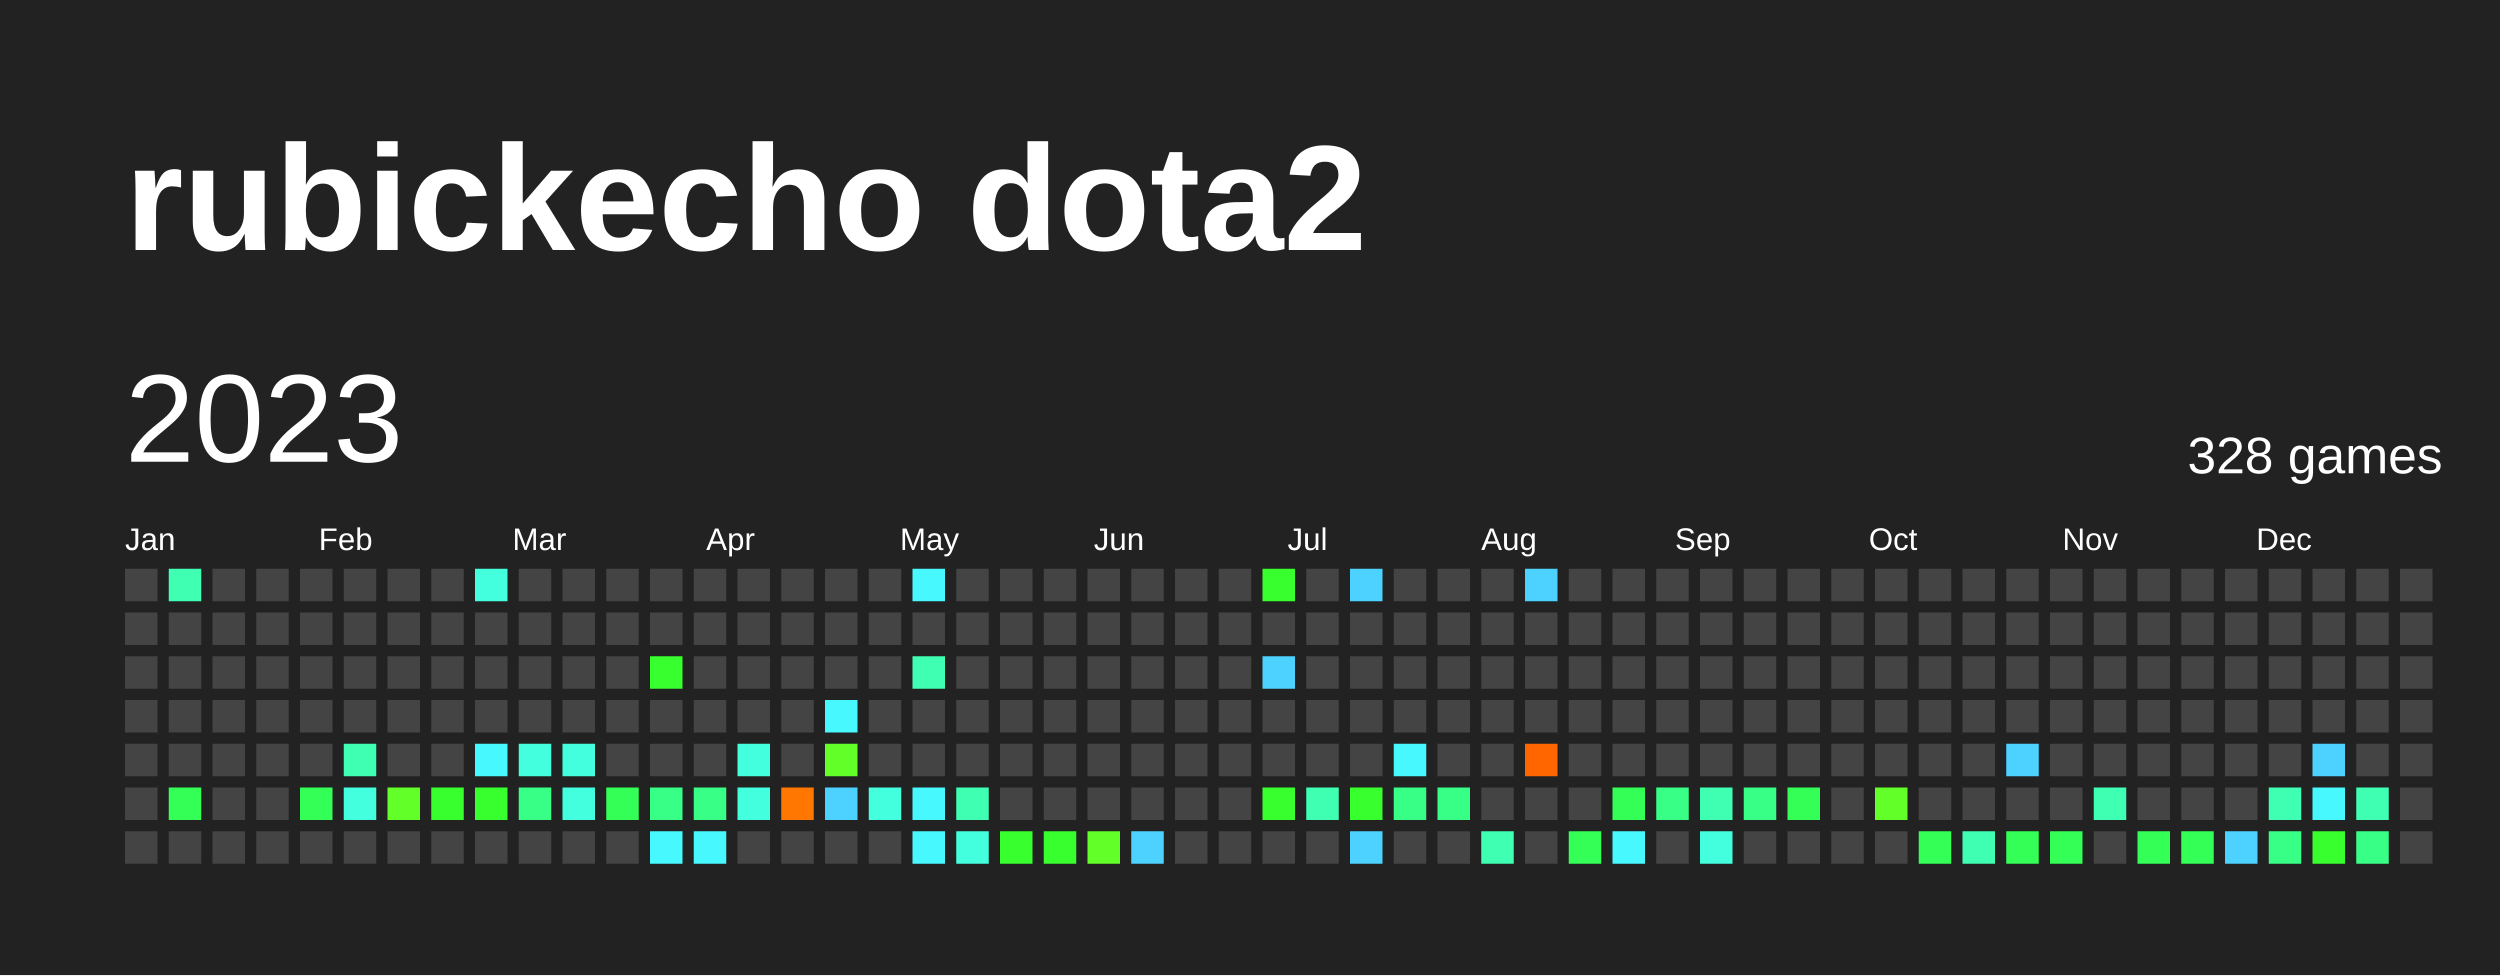
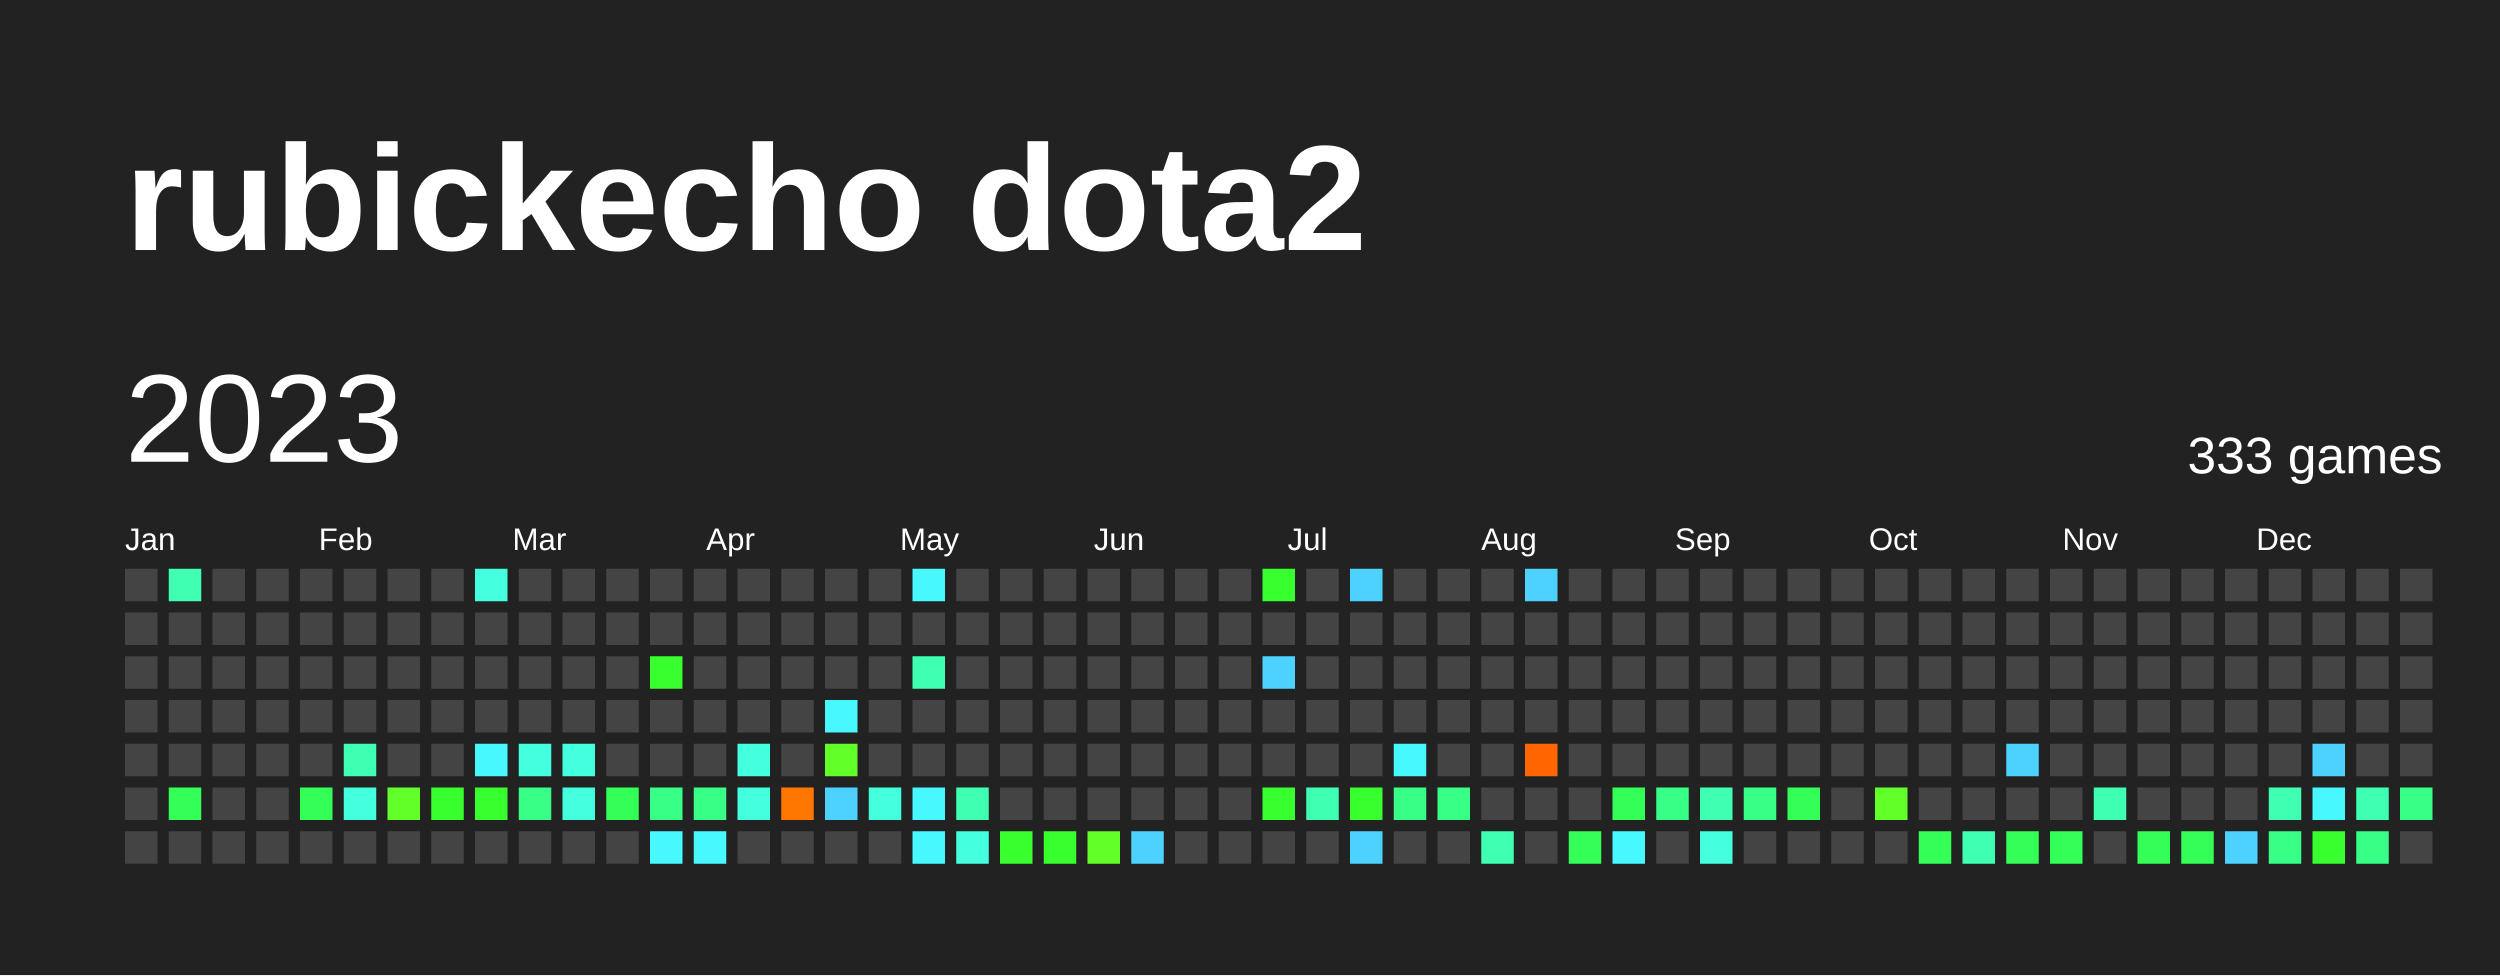
<svg xmlns="http://www.w3.org/2000/svg" baseProfile="full" height="78mm" version="1.1" viewBox="0,0,200,78" width="200mm">
  <defs />
  <rect fill="#222222" height="78" width="200" x="0" y="0" />
  <text fill="#FFFFFF" style="font-size:12px; font-family:Arial; font-weight:bold;" x="10" y="20">rubickecho dota2</text>
  <text dominant-baseline="hanging" fill="#FFFFFF" style="font-size:10.0px; font-family:Arial;" x="10" y="30">2023</text>
-   <text dominant-baseline="hanging" fill="#FFFFFF" style="font-size:4.125px; font-family:Arial;" x="175" y="35">328 games</text>
+   <text dominant-baseline="hanging" fill="#FFFFFF" style="font-size:4.125px; font-family:Arial;" x="175" y="35">333 games</text>
  <text fill="#FFFFFF" style="font-size:2.5px; font-family:Arial" x="10.0" y="44">Jan</text>
  <text fill="#FFFFFF" style="font-size:2.5px; font-family:Arial" x="25.5" y="44">Feb</text>
  <text fill="#FFFFFF" style="font-size:2.5px; font-family:Arial" x="41.0" y="44">Mar</text>
  <text fill="#FFFFFF" style="font-size:2.5px; font-family:Arial" x="56.5" y="44">Apr</text>
  <text fill="#FFFFFF" style="font-size:2.5px; font-family:Arial" x="72.0" y="44">May</text>
  <text fill="#FFFFFF" style="font-size:2.5px; font-family:Arial" x="87.5" y="44">Jun</text>
  <text fill="#FFFFFF" style="font-size:2.5px; font-family:Arial" x="103.0" y="44">Jul</text>
  <text fill="#FFFFFF" style="font-size:2.5px; font-family:Arial" x="118.5" y="44">Aug</text>
  <text fill="#FFFFFF" style="font-size:2.5px; font-family:Arial" x="134.0" y="44">Sep</text>
  <text fill="#FFFFFF" style="font-size:2.5px; font-family:Arial" x="149.5" y="44">Oct</text>
  <text fill="#FFFFFF" style="font-size:2.5px; font-family:Arial" x="165.0" y="44">Nov</text>
  <text fill="#FFFFFF" style="font-size:2.5px; font-family:Arial" x="180.5" y="44">Dec</text>
  <rect fill="#444444" height="2.6" width="2.6" x="10.0" y="45.5" />
  <rect fill="#444444" height="2.6" width="2.6" x="10.0" y="49.0" />
  <rect fill="#444444" height="2.6" width="2.6" x="10.0" y="52.5" />
  <rect fill="#444444" height="2.6" width="2.6" x="10.0" y="56.0" />
  <rect fill="#444444" height="2.6" width="2.6" x="10.0" y="59.5" />
  <rect fill="#444444" height="2.6" width="2.6" x="10.0" y="63.0" />
  <rect fill="#444444" height="2.6" width="2.6" x="10.0" y="66.5" />
  <rect fill="#3effb2" height="2.6" width="2.6" x="13.5" y="45.5" />
  <rect fill="#444444" height="2.6" width="2.6" x="13.5" y="49.0" />
  <rect fill="#444444" height="2.6" width="2.6" x="13.5" y="52.5" />
  <rect fill="#444444" height="2.6" width="2.6" x="13.5" y="56.0" />
  <rect fill="#444444" height="2.6" width="2.6" x="13.5" y="59.5" />
  <rect fill="#33ff56" height="2.6" width="2.6" x="13.5" y="63.0" />
  <rect fill="#444444" height="2.6" width="2.6" x="13.5" y="66.5" />
  <rect fill="#444444" height="2.6" width="2.6" x="17.0" y="45.5" />
  <rect fill="#444444" height="2.6" width="2.6" x="17.0" y="49.0" />
  <rect fill="#444444" height="2.6" width="2.6" x="17.0" y="52.5" />
  <rect fill="#444444" height="2.6" width="2.6" x="17.0" y="56.0" />
  <rect fill="#444444" height="2.6" width="2.6" x="17.0" y="59.5" />
  <rect fill="#444444" height="2.6" width="2.6" x="17.0" y="63.0" />
  <rect fill="#444444" height="2.6" width="2.6" x="17.0" y="66.5" />
  <rect fill="#444444" height="2.6" width="2.6" x="20.5" y="45.5" />
  <rect fill="#444444" height="2.6" width="2.6" x="20.5" y="49.0" />
  <rect fill="#444444" height="2.6" width="2.6" x="20.5" y="52.5" />
  <rect fill="#444444" height="2.6" width="2.6" x="20.5" y="56.0" />
  <rect fill="#444444" height="2.6" width="2.6" x="20.5" y="59.5" />
  <rect fill="#444444" height="2.6" width="2.6" x="20.5" y="63.0" />
  <rect fill="#444444" height="2.6" width="2.6" x="20.5" y="66.5" />
  <rect fill="#444444" height="2.6" width="2.6" x="24.0" y="45.5" />
  <rect fill="#444444" height="2.6" width="2.6" x="24.0" y="49.0" />
  <rect fill="#444444" height="2.6" width="2.6" x="24.0" y="52.5" />
  <rect fill="#444444" height="2.6" width="2.6" x="24.0" y="56.0" />
  <rect fill="#444444" height="2.6" width="2.6" x="24.0" y="59.5" />
  <rect fill="#33ff56" height="2.6" width="2.6" x="24.0" y="63.0" />
  <rect fill="#444444" height="2.6" width="2.6" x="24.0" y="66.5" />
  <rect fill="#444444" height="2.6" width="2.6" x="27.5" y="45.5" />
  <rect fill="#444444" height="2.6" width="2.6" x="27.5" y="49.0" />
  <rect fill="#444444" height="2.6" width="2.6" x="27.5" y="52.5" />
  <rect fill="#444444" height="2.6" width="2.6" x="27.5" y="56.0" />
  <rect fill="#3effb2" height="2.6" width="2.6" x="27.5" y="59.5" />
  <rect fill="#43ffdd" height="2.6" width="2.6" x="27.5" y="63.0" />
  <rect fill="#444444" height="2.6" width="2.6" x="27.5" y="66.5" />
  <rect fill="#444444" height="2.6" width="2.6" x="31.0" y="45.5" />
  <rect fill="#444444" height="2.6" width="2.6" x="31.0" y="49.0" />
  <rect fill="#444444" height="2.6" width="2.6" x="31.0" y="52.5" />
  <rect fill="#444444" height="2.6" width="2.6" x="31.0" y="56.0" />
  <rect fill="#444444" height="2.6" width="2.6" x="31.0" y="59.5" />
  <rect fill="#62ff29" height="2.6" width="2.6" x="31.0" y="63.0" />
  <rect fill="#444444" height="2.6" width="2.6" x="31.0" y="66.5" />
  <rect fill="#444444" height="2.6" width="2.6" x="34.5" y="45.5" />
  <rect fill="#444444" height="2.6" width="2.6" x="34.5" y="49.0" />
  <rect fill="#444444" height="2.6" width="2.6" x="34.5" y="52.5" />
  <rect fill="#444444" height="2.6" width="2.6" x="34.5" y="56.0" />
  <rect fill="#444444" height="2.6" width="2.6" x="34.5" y="59.5" />
  <rect fill="#38ff2e" height="2.6" width="2.6" x="34.5" y="63.0" />
  <rect fill="#444444" height="2.6" width="2.6" x="34.5" y="66.5" />
  <rect fill="#43ffdd" height="2.6" width="2.6" x="38.0" y="45.5" />
  <rect fill="#444444" height="2.6" width="2.6" x="38.0" y="49.0" />
  <rect fill="#444444" height="2.6" width="2.6" x="38.0" y="52.5" />
  <rect fill="#444444" height="2.6" width="2.6" x="38.0" y="56.0" />
  <rect fill="#48f8ff" height="2.6" width="2.6" x="38.0" y="59.5" />
  <rect fill="#38ff2e" height="2.6" width="2.6" x="38.0" y="63.0" />
  <rect fill="#444444" height="2.6" width="2.6" x="38.0" y="66.5" />
  <rect fill="#444444" height="2.6" width="2.6" x="41.5" y="45.5" />
  <rect fill="#444444" height="2.6" width="2.6" x="41.5" y="49.0" />
  <rect fill="#444444" height="2.6" width="2.6" x="41.5" y="52.5" />
  <rect fill="#444444" height="2.6" width="2.6" x="41.5" y="56.0" />
  <rect fill="#43ffdd" height="2.6" width="2.6" x="41.5" y="59.5" />
  <rect fill="#38ff85" height="2.6" width="2.6" x="41.5" y="63.0" />
  <rect fill="#444444" height="2.6" width="2.6" x="41.5" y="66.5" />
  <rect fill="#444444" height="2.6" width="2.6" x="45.0" y="45.5" />
  <rect fill="#444444" height="2.6" width="2.6" x="45.0" y="49.0" />
  <rect fill="#444444" height="2.6" width="2.6" x="45.0" y="52.5" />
  <rect fill="#444444" height="2.6" width="2.6" x="45.0" y="56.0" />
  <rect fill="#43ffdd" height="2.6" width="2.6" x="45.0" y="59.5" />
  <rect fill="#43ffdd" height="2.6" width="2.6" x="45.0" y="63.0" />
  <rect fill="#444444" height="2.6" width="2.6" x="45.0" y="66.5" />
  <rect fill="#444444" height="2.6" width="2.6" x="48.5" y="45.5" />
  <rect fill="#444444" height="2.6" width="2.6" x="48.5" y="49.0" />
  <rect fill="#444444" height="2.6" width="2.6" x="48.5" y="52.5" />
  <rect fill="#444444" height="2.6" width="2.6" x="48.5" y="56.0" />
  <rect fill="#444444" height="2.6" width="2.6" x="48.5" y="59.5" />
  <rect fill="#33ff56" height="2.6" width="2.6" x="48.5" y="63.0" />
  <rect fill="#444444" height="2.6" width="2.6" x="48.5" y="66.5" />
  <rect fill="#444444" height="2.6" width="2.6" x="52.0" y="45.5" />
  <rect fill="#444444" height="2.6" width="2.6" x="52.0" y="49.0" />
  <rect fill="#38ff2e" height="2.6" width="2.6" x="52.0" y="52.5" />
  <rect fill="#444444" height="2.6" width="2.6" x="52.0" y="56.0" />
  <rect fill="#444444" height="2.6" width="2.6" x="52.0" y="59.5" />
  <rect fill="#38ff85" height="2.6" width="2.6" x="52.0" y="63.0" />
  <rect fill="#48f8ff" height="2.6" width="2.6" x="52.0" y="66.5" />
  <rect fill="#444444" height="2.6" width="2.6" x="55.5" y="45.5" />
  <rect fill="#444444" height="2.6" width="2.6" x="55.5" y="49.0" />
  <rect fill="#444444" height="2.6" width="2.6" x="55.5" y="52.5" />
  <rect fill="#444444" height="2.6" width="2.6" x="55.5" y="56.0" />
  <rect fill="#444444" height="2.6" width="2.6" x="55.5" y="59.5" />
  <rect fill="#38ff85" height="2.6" width="2.6" x="55.5" y="63.0" />
  <rect fill="#48f8ff" height="2.6" width="2.6" x="55.5" y="66.5" />
  <rect fill="#444444" height="2.6" width="2.6" x="59.0" y="45.5" />
  <rect fill="#444444" height="2.6" width="2.6" x="59.0" y="49.0" />
  <rect fill="#444444" height="2.6" width="2.6" x="59.0" y="52.5" />
  <rect fill="#444444" height="2.6" width="2.6" x="59.0" y="56.0" />
  <rect fill="#43ffdd" height="2.6" width="2.6" x="59.0" y="59.5" />
  <rect fill="#43ffdd" height="2.6" width="2.6" x="59.0" y="63.0" />
  <rect fill="#444444" height="2.6" width="2.6" x="59.0" y="66.5" />
  <rect fill="#444444" height="2.6" width="2.6" x="62.5" y="45.5" />
  <rect fill="#444444" height="2.6" width="2.6" x="62.5" y="49.0" />
  <rect fill="#444444" height="2.6" width="2.6" x="62.5" y="52.5" />
  <rect fill="#444444" height="2.6" width="2.6" x="62.5" y="56.0" />
  <rect fill="#444444" height="2.6" width="2.6" x="62.5" y="59.5" />
  <rect fill="#ff7700" height="2.6" width="2.6" x="62.5" y="63.0" />
  <rect fill="#444444" height="2.6" width="2.6" x="62.5" y="66.5" />
  <rect fill="#444444" height="2.6" width="2.6" x="66.0" y="45.5" />
  <rect fill="#444444" height="2.6" width="2.6" x="66.0" y="49.0" />
  <rect fill="#444444" height="2.6" width="2.6" x="66.0" y="52.5" />
  <rect fill="#48f8ff" height="2.6" width="2.6" x="66.0" y="56.0" />
  <rect fill="#62ff29" height="2.6" width="2.6" x="66.0" y="59.5" />
  <rect fill="#4dd2ff" height="2.6" width="2.6" x="66.0" y="63.0" />
  <rect fill="#444444" height="2.6" width="2.6" x="66.0" y="66.5" />
  <rect fill="#444444" height="2.6" width="2.6" x="69.5" y="45.5" />
  <rect fill="#444444" height="2.6" width="2.6" x="69.5" y="49.0" />
  <rect fill="#444444" height="2.6" width="2.6" x="69.5" y="52.5" />
  <rect fill="#444444" height="2.6" width="2.6" x="69.5" y="56.0" />
  <rect fill="#444444" height="2.6" width="2.6" x="69.5" y="59.5" />
  <rect fill="#43ffdd" height="2.6" width="2.6" x="69.5" y="63.0" />
  <rect fill="#444444" height="2.6" width="2.6" x="69.5" y="66.5" />
  <rect fill="#48f8ff" height="2.6" width="2.6" x="73.0" y="45.5" />
  <rect fill="#444444" height="2.6" width="2.6" x="73.0" y="49.0" />
  <rect fill="#3effb2" height="2.6" width="2.6" x="73.0" y="52.5" />
  <rect fill="#444444" height="2.6" width="2.6" x="73.0" y="56.0" />
  <rect fill="#444444" height="2.6" width="2.6" x="73.0" y="59.5" />
  <rect fill="#48f8ff" height="2.6" width="2.6" x="73.0" y="63.0" />
  <rect fill="#48f8ff" height="2.6" width="2.6" x="73.0" y="66.5" />
  <rect fill="#444444" height="2.6" width="2.6" x="76.5" y="45.5" />
  <rect fill="#444444" height="2.6" width="2.6" x="76.5" y="49.0" />
  <rect fill="#444444" height="2.6" width="2.6" x="76.5" y="52.5" />
  <rect fill="#444444" height="2.6" width="2.6" x="76.5" y="56.0" />
  <rect fill="#444444" height="2.6" width="2.6" x="76.5" y="59.5" />
  <rect fill="#3effb2" height="2.6" width="2.6" x="76.5" y="63.0" />
  <rect fill="#43ffdd" height="2.6" width="2.6" x="76.5" y="66.5" />
  <rect fill="#444444" height="2.6" width="2.6" x="80.0" y="45.5" />
  <rect fill="#444444" height="2.6" width="2.6" x="80.0" y="49.0" />
  <rect fill="#444444" height="2.6" width="2.6" x="80.0" y="52.5" />
  <rect fill="#444444" height="2.6" width="2.6" x="80.0" y="56.0" />
  <rect fill="#444444" height="2.6" width="2.6" x="80.0" y="59.5" />
  <rect fill="#444444" height="2.6" width="2.6" x="80.0" y="63.0" />
  <rect fill="#38ff2e" height="2.6" width="2.6" x="80.0" y="66.5" />
  <rect fill="#444444" height="2.6" width="2.6" x="83.5" y="45.5" />
  <rect fill="#444444" height="2.6" width="2.6" x="83.5" y="49.0" />
  <rect fill="#444444" height="2.6" width="2.6" x="83.5" y="52.5" />
  <rect fill="#444444" height="2.6" width="2.6" x="83.5" y="56.0" />
  <rect fill="#444444" height="2.6" width="2.6" x="83.5" y="59.5" />
  <rect fill="#444444" height="2.6" width="2.6" x="83.5" y="63.0" />
  <rect fill="#38ff2e" height="2.6" width="2.6" x="83.5" y="66.5" />
  <rect fill="#444444" height="2.6" width="2.6" x="87.0" y="45.5" />
  <rect fill="#444444" height="2.6" width="2.6" x="87.0" y="49.0" />
  <rect fill="#444444" height="2.6" width="2.6" x="87.0" y="52.5" />
  <rect fill="#444444" height="2.6" width="2.6" x="87.0" y="56.0" />
  <rect fill="#444444" height="2.6" width="2.6" x="87.0" y="59.5" />
  <rect fill="#444444" height="2.6" width="2.6" x="87.0" y="63.0" />
  <rect fill="#62ff29" height="2.6" width="2.6" x="87.0" y="66.5" />
  <rect fill="#444444" height="2.6" width="2.6" x="90.5" y="45.5" />
  <rect fill="#444444" height="2.6" width="2.6" x="90.5" y="49.0" />
  <rect fill="#444444" height="2.6" width="2.6" x="90.5" y="52.5" />
  <rect fill="#444444" height="2.6" width="2.6" x="90.5" y="56.0" />
  <rect fill="#444444" height="2.6" width="2.6" x="90.5" y="59.5" />
  <rect fill="#444444" height="2.6" width="2.6" x="90.5" y="63.0" />
  <rect fill="#4dd2ff" height="2.6" width="2.6" x="90.5" y="66.5" />
  <rect fill="#444444" height="2.6" width="2.6" x="94.0" y="45.5" />
  <rect fill="#444444" height="2.6" width="2.6" x="94.0" y="49.0" />
  <rect fill="#444444" height="2.6" width="2.6" x="94.0" y="52.5" />
  <rect fill="#444444" height="2.6" width="2.6" x="94.0" y="56.0" />
  <rect fill="#444444" height="2.6" width="2.6" x="94.0" y="59.5" />
  <rect fill="#444444" height="2.6" width="2.6" x="94.0" y="63.0" />
  <rect fill="#444444" height="2.6" width="2.6" x="94.0" y="66.5" />
  <rect fill="#444444" height="2.6" width="2.6" x="97.5" y="45.5" />
  <rect fill="#444444" height="2.6" width="2.6" x="97.5" y="49.0" />
  <rect fill="#444444" height="2.6" width="2.6" x="97.5" y="52.5" />
  <rect fill="#444444" height="2.6" width="2.6" x="97.5" y="56.0" />
  <rect fill="#444444" height="2.6" width="2.6" x="97.5" y="59.5" />
  <rect fill="#444444" height="2.6" width="2.6" x="97.5" y="63.0" />
  <rect fill="#444444" height="2.6" width="2.6" x="97.5" y="66.5" />
  <rect fill="#38ff2e" height="2.6" width="2.6" x="101.0" y="45.5" />
  <rect fill="#444444" height="2.6" width="2.6" x="101.0" y="49.0" />
  <rect fill="#4dd2ff" height="2.6" width="2.6" x="101.0" y="52.5" />
  <rect fill="#444444" height="2.6" width="2.6" x="101.0" y="56.0" />
  <rect fill="#444444" height="2.6" width="2.6" x="101.0" y="59.5" />
  <rect fill="#38ff2e" height="2.6" width="2.6" x="101.0" y="63.0" />
  <rect fill="#444444" height="2.6" width="2.6" x="101.0" y="66.5" />
  <rect fill="#444444" height="2.6" width="2.6" x="104.5" y="45.5" />
  <rect fill="#444444" height="2.6" width="2.6" x="104.5" y="49.0" />
  <rect fill="#444444" height="2.6" width="2.6" x="104.5" y="52.5" />
  <rect fill="#444444" height="2.6" width="2.6" x="104.5" y="56.0" />
  <rect fill="#444444" height="2.6" width="2.6" x="104.5" y="59.5" />
  <rect fill="#3effb2" height="2.6" width="2.6" x="104.5" y="63.0" />
  <rect fill="#444444" height="2.6" width="2.6" x="104.5" y="66.5" />
  <rect fill="#4dd2ff" height="2.6" width="2.6" x="108.0" y="45.5" />
  <rect fill="#444444" height="2.6" width="2.6" x="108.0" y="49.0" />
  <rect fill="#444444" height="2.6" width="2.6" x="108.0" y="52.5" />
  <rect fill="#444444" height="2.6" width="2.6" x="108.0" y="56.0" />
  <rect fill="#444444" height="2.6" width="2.6" x="108.0" y="59.5" />
  <rect fill="#38ff2e" height="2.6" width="2.6" x="108.0" y="63.0" />
  <rect fill="#4dd2ff" height="2.6" width="2.6" x="108.0" y="66.5" />
  <rect fill="#444444" height="2.6" width="2.6" x="111.5" y="45.5" />
  <rect fill="#444444" height="2.6" width="2.6" x="111.5" y="49.0" />
  <rect fill="#444444" height="2.6" width="2.6" x="111.5" y="52.5" />
  <rect fill="#444444" height="2.6" width="2.6" x="111.5" y="56.0" />
  <rect fill="#48f8ff" height="2.6" width="2.6" x="111.5" y="59.5" />
  <rect fill="#38ff85" height="2.6" width="2.6" x="111.5" y="63.0" />
  <rect fill="#444444" height="2.6" width="2.6" x="111.5" y="66.5" />
  <rect fill="#444444" height="2.6" width="2.6" x="115.0" y="45.5" />
  <rect fill="#444444" height="2.6" width="2.6" x="115.0" y="49.0" />
  <rect fill="#444444" height="2.6" width="2.6" x="115.0" y="52.5" />
  <rect fill="#444444" height="2.6" width="2.6" x="115.0" y="56.0" />
  <rect fill="#444444" height="2.6" width="2.6" x="115.0" y="59.5" />
  <rect fill="#38ff85" height="2.6" width="2.6" x="115.0" y="63.0" />
  <rect fill="#444444" height="2.6" width="2.6" x="115.0" y="66.5" />
  <rect fill="#444444" height="2.6" width="2.6" x="118.5" y="45.5" />
  <rect fill="#444444" height="2.6" width="2.6" x="118.5" y="49.0" />
  <rect fill="#444444" height="2.6" width="2.6" x="118.5" y="52.5" />
  <rect fill="#444444" height="2.6" width="2.6" x="118.5" y="56.0" />
  <rect fill="#444444" height="2.6" width="2.6" x="118.5" y="59.5" />
  <rect fill="#444444" height="2.6" width="2.6" x="118.5" y="63.0" />
  <rect fill="#3effb2" height="2.6" width="2.6" x="118.5" y="66.5" />
  <rect fill="#4dd2ff" height="2.6" width="2.6" x="122.0" y="45.5" />
  <rect fill="#444444" height="2.6" width="2.6" x="122.0" y="49.0" />
  <rect fill="#444444" height="2.6" width="2.6" x="122.0" y="52.5" />
  <rect fill="#444444" height="2.6" width="2.6" x="122.0" y="56.0" />
  <rect fill="#ff6600" height="2.6" width="2.6" x="122.0" y="59.5" />
  <rect fill="#444444" height="2.6" width="2.6" x="122.0" y="63.0" />
  <rect fill="#444444" height="2.6" width="2.6" x="122.0" y="66.5" />
  <rect fill="#444444" height="2.6" width="2.6" x="125.5" y="45.5" />
  <rect fill="#444444" height="2.6" width="2.6" x="125.5" y="49.0" />
  <rect fill="#444444" height="2.6" width="2.6" x="125.5" y="52.5" />
  <rect fill="#444444" height="2.6" width="2.6" x="125.5" y="56.0" />
  <rect fill="#444444" height="2.6" width="2.6" x="125.5" y="59.5" />
  <rect fill="#444444" height="2.6" width="2.6" x="125.5" y="63.0" />
  <rect fill="#33ff56" height="2.6" width="2.6" x="125.5" y="66.5" />
  <rect fill="#444444" height="2.6" width="2.6" x="129.0" y="45.5" />
  <rect fill="#444444" height="2.6" width="2.6" x="129.0" y="49.0" />
  <rect fill="#444444" height="2.6" width="2.6" x="129.0" y="52.5" />
  <rect fill="#444444" height="2.6" width="2.6" x="129.0" y="56.0" />
  <rect fill="#444444" height="2.6" width="2.6" x="129.0" y="59.5" />
  <rect fill="#33ff56" height="2.6" width="2.6" x="129.0" y="63.0" />
  <rect fill="#48f8ff" height="2.6" width="2.6" x="129.0" y="66.5" />
  <rect fill="#444444" height="2.6" width="2.6" x="132.5" y="45.5" />
  <rect fill="#444444" height="2.6" width="2.6" x="132.5" y="49.0" />
  <rect fill="#444444" height="2.6" width="2.6" x="132.5" y="52.5" />
  <rect fill="#444444" height="2.6" width="2.6" x="132.5" y="56.0" />
  <rect fill="#444444" height="2.6" width="2.6" x="132.5" y="59.5" />
  <rect fill="#38ff85" height="2.6" width="2.6" x="132.5" y="63.0" />
  <rect fill="#444444" height="2.6" width="2.6" x="132.5" y="66.5" />
  <rect fill="#444444" height="2.6" width="2.6" x="136.0" y="45.5" />
  <rect fill="#444444" height="2.6" width="2.6" x="136.0" y="49.0" />
  <rect fill="#444444" height="2.6" width="2.6" x="136.0" y="52.5" />
  <rect fill="#444444" height="2.6" width="2.6" x="136.0" y="56.0" />
  <rect fill="#444444" height="2.6" width="2.6" x="136.0" y="59.5" />
  <rect fill="#3effb2" height="2.6" width="2.6" x="136.0" y="63.0" />
  <rect fill="#43ffdd" height="2.6" width="2.6" x="136.0" y="66.5" />
  <rect fill="#444444" height="2.6" width="2.6" x="139.5" y="45.5" />
  <rect fill="#444444" height="2.6" width="2.6" x="139.5" y="49.0" />
  <rect fill="#444444" height="2.6" width="2.6" x="139.5" y="52.5" />
  <rect fill="#444444" height="2.6" width="2.6" x="139.5" y="56.0" />
  <rect fill="#444444" height="2.6" width="2.6" x="139.5" y="59.5" />
  <rect fill="#38ff85" height="2.6" width="2.6" x="139.5" y="63.0" />
  <rect fill="#444444" height="2.6" width="2.6" x="139.5" y="66.5" />
  <rect fill="#444444" height="2.6" width="2.6" x="143.0" y="45.5" />
  <rect fill="#444444" height="2.6" width="2.6" x="143.0" y="49.0" />
  <rect fill="#444444" height="2.6" width="2.6" x="143.0" y="52.5" />
  <rect fill="#444444" height="2.6" width="2.6" x="143.0" y="56.0" />
  <rect fill="#444444" height="2.6" width="2.6" x="143.0" y="59.5" />
  <rect fill="#33ff56" height="2.6" width="2.6" x="143.0" y="63.0" />
  <rect fill="#444444" height="2.6" width="2.6" x="143.0" y="66.5" />
  <rect fill="#444444" height="2.6" width="2.6" x="146.5" y="45.5" />
  <rect fill="#444444" height="2.6" width="2.6" x="146.5" y="49.0" />
  <rect fill="#444444" height="2.6" width="2.6" x="146.5" y="52.5" />
  <rect fill="#444444" height="2.6" width="2.6" x="146.5" y="56.0" />
  <rect fill="#444444" height="2.6" width="2.6" x="146.5" y="59.5" />
  <rect fill="#444444" height="2.6" width="2.6" x="146.5" y="63.0" />
  <rect fill="#444444" height="2.6" width="2.6" x="146.5" y="66.5" />
  <rect fill="#444444" height="2.6" width="2.6" x="150.0" y="45.5" />
  <rect fill="#444444" height="2.6" width="2.6" x="150.0" y="49.0" />
  <rect fill="#444444" height="2.6" width="2.6" x="150.0" y="52.5" />
  <rect fill="#444444" height="2.6" width="2.6" x="150.0" y="56.0" />
  <rect fill="#444444" height="2.6" width="2.6" x="150.0" y="59.5" />
  <rect fill="#62ff29" height="2.6" width="2.6" x="150.0" y="63.0" />
  <rect fill="#444444" height="2.6" width="2.6" x="150.0" y="66.5" />
  <rect fill="#444444" height="2.6" width="2.6" x="153.5" y="45.5" />
  <rect fill="#444444" height="2.6" width="2.6" x="153.5" y="49.0" />
  <rect fill="#444444" height="2.6" width="2.6" x="153.5" y="52.5" />
  <rect fill="#444444" height="2.6" width="2.6" x="153.5" y="56.0" />
  <rect fill="#444444" height="2.6" width="2.6" x="153.5" y="59.5" />
  <rect fill="#444444" height="2.6" width="2.6" x="153.5" y="63.0" />
  <rect fill="#33ff56" height="2.6" width="2.6" x="153.5" y="66.5" />
  <rect fill="#444444" height="2.6" width="2.6" x="157.0" y="45.5" />
  <rect fill="#444444" height="2.6" width="2.6" x="157.0" y="49.0" />
  <rect fill="#444444" height="2.6" width="2.6" x="157.0" y="52.5" />
  <rect fill="#444444" height="2.6" width="2.6" x="157.0" y="56.0" />
  <rect fill="#444444" height="2.6" width="2.6" x="157.0" y="59.5" />
  <rect fill="#444444" height="2.6" width="2.6" x="157.0" y="63.0" />
  <rect fill="#3effb2" height="2.6" width="2.6" x="157.0" y="66.5" />
  <rect fill="#444444" height="2.6" width="2.6" x="160.5" y="45.5" />
  <rect fill="#444444" height="2.6" width="2.6" x="160.5" y="49.0" />
  <rect fill="#444444" height="2.6" width="2.6" x="160.5" y="52.5" />
  <rect fill="#444444" height="2.6" width="2.6" x="160.5" y="56.0" />
  <rect fill="#4dd2ff" height="2.6" width="2.6" x="160.5" y="59.5" />
  <rect fill="#444444" height="2.6" width="2.6" x="160.5" y="63.0" />
  <rect fill="#33ff56" height="2.6" width="2.6" x="160.5" y="66.5" />
  <rect fill="#444444" height="2.6" width="2.6" x="164.0" y="45.5" />
  <rect fill="#444444" height="2.6" width="2.6" x="164.0" y="49.0" />
  <rect fill="#444444" height="2.6" width="2.6" x="164.0" y="52.5" />
  <rect fill="#444444" height="2.6" width="2.6" x="164.0" y="56.0" />
  <rect fill="#444444" height="2.6" width="2.6" x="164.0" y="59.5" />
  <rect fill="#444444" height="2.6" width="2.6" x="164.0" y="63.0" />
  <rect fill="#33ff56" height="2.6" width="2.6" x="164.0" y="66.5" />
  <rect fill="#444444" height="2.6" width="2.6" x="167.5" y="45.5" />
  <rect fill="#444444" height="2.6" width="2.6" x="167.5" y="49.0" />
  <rect fill="#444444" height="2.6" width="2.6" x="167.5" y="52.5" />
  <rect fill="#444444" height="2.6" width="2.6" x="167.5" y="56.0" />
  <rect fill="#444444" height="2.6" width="2.6" x="167.5" y="59.5" />
  <rect fill="#3effb2" height="2.6" width="2.6" x="167.5" y="63.0" />
  <rect fill="#444444" height="2.6" width="2.6" x="167.5" y="66.5" />
  <rect fill="#444444" height="2.6" width="2.6" x="171.0" y="45.5" />
  <rect fill="#444444" height="2.6" width="2.6" x="171.0" y="49.0" />
  <rect fill="#444444" height="2.6" width="2.6" x="171.0" y="52.5" />
  <rect fill="#444444" height="2.6" width="2.6" x="171.0" y="56.0" />
  <rect fill="#444444" height="2.6" width="2.6" x="171.0" y="59.5" />
  <rect fill="#444444" height="2.6" width="2.6" x="171.0" y="63.0" />
  <rect fill="#33ff56" height="2.6" width="2.6" x="171.0" y="66.5" />
  <rect fill="#444444" height="2.6" width="2.6" x="174.5" y="45.5" />
  <rect fill="#444444" height="2.6" width="2.6" x="174.5" y="49.0" />
  <rect fill="#444444" height="2.6" width="2.6" x="174.5" y="52.5" />
  <rect fill="#444444" height="2.6" width="2.6" x="174.5" y="56.0" />
  <rect fill="#444444" height="2.6" width="2.6" x="174.5" y="59.5" />
  <rect fill="#444444" height="2.6" width="2.6" x="174.5" y="63.0" />
  <rect fill="#33ff56" height="2.6" width="2.6" x="174.5" y="66.5" />
  <rect fill="#444444" height="2.6" width="2.6" x="178.0" y="45.5" />
  <rect fill="#444444" height="2.6" width="2.6" x="178.0" y="49.0" />
  <rect fill="#444444" height="2.6" width="2.6" x="178.0" y="52.5" />
  <rect fill="#444444" height="2.6" width="2.6" x="178.0" y="56.0" />
  <rect fill="#444444" height="2.6" width="2.6" x="178.0" y="59.5" />
  <rect fill="#444444" height="2.6" width="2.6" x="178.0" y="63.0" />
  <rect fill="#4dd2ff" height="2.6" width="2.6" x="178.0" y="66.5" />
  <rect fill="#444444" height="2.6" width="2.6" x="181.5" y="45.5" />
  <rect fill="#444444" height="2.6" width="2.6" x="181.5" y="49.0" />
  <rect fill="#444444" height="2.6" width="2.6" x="181.5" y="52.5" />
  <rect fill="#444444" height="2.6" width="2.6" x="181.5" y="56.0" />
  <rect fill="#444444" height="2.6" width="2.6" x="181.5" y="59.5" />
  <rect fill="#3effb2" height="2.6" width="2.6" x="181.5" y="63.0" />
  <rect fill="#38ff85" height="2.6" width="2.6" x="181.5" y="66.5" />
  <rect fill="#444444" height="2.6" width="2.6" x="185.0" y="45.5" />
  <rect fill="#444444" height="2.6" width="2.6" x="185.0" y="49.0" />
  <rect fill="#444444" height="2.6" width="2.6" x="185.0" y="52.5" />
  <rect fill="#444444" height="2.6" width="2.6" x="185.0" y="56.0" />
  <rect fill="#4dd2ff" height="2.6" width="2.6" x="185.0" y="59.5" />
  <rect fill="#48f8ff" height="2.6" width="2.6" x="185.0" y="63.0" />
  <rect fill="#38ff2e" height="2.6" width="2.6" x="185.0" y="66.5" />
  <rect fill="#444444" height="2.6" width="2.6" x="188.5" y="45.5" />
  <rect fill="#444444" height="2.6" width="2.6" x="188.5" y="49.0" />
  <rect fill="#444444" height="2.6" width="2.6" x="188.5" y="52.5" />
  <rect fill="#444444" height="2.6" width="2.6" x="188.5" y="56.0" />
  <rect fill="#444444" height="2.6" width="2.6" x="188.5" y="59.5" />
  <rect fill="#3effb2" height="2.6" width="2.6" x="188.5" y="63.0" />
  <rect fill="#38ff85" height="2.6" width="2.6" x="188.5" y="66.5" />
  <rect fill="#444444" height="2.6" width="2.6" x="192.0" y="45.5" />
  <rect fill="#444444" height="2.6" width="2.6" x="192.0" y="49.0" />
  <rect fill="#444444" height="2.6" width="2.6" x="192.0" y="52.5" />
  <rect fill="#444444" height="2.6" width="2.6" x="192.0" y="56.0" />
  <rect fill="#444444" height="2.6" width="2.6" x="192.0" y="59.5" />
-   <rect fill="#444444" height="2.6" width="2.6" x="192.0" y="63.0" />
+   <rect fill="#38ff85" height="2.6" width="2.6" x="192.0" y="63.0" />
  <rect fill="#444444" height="2.6" width="2.6" x="192.0" y="66.5" />
</svg>
